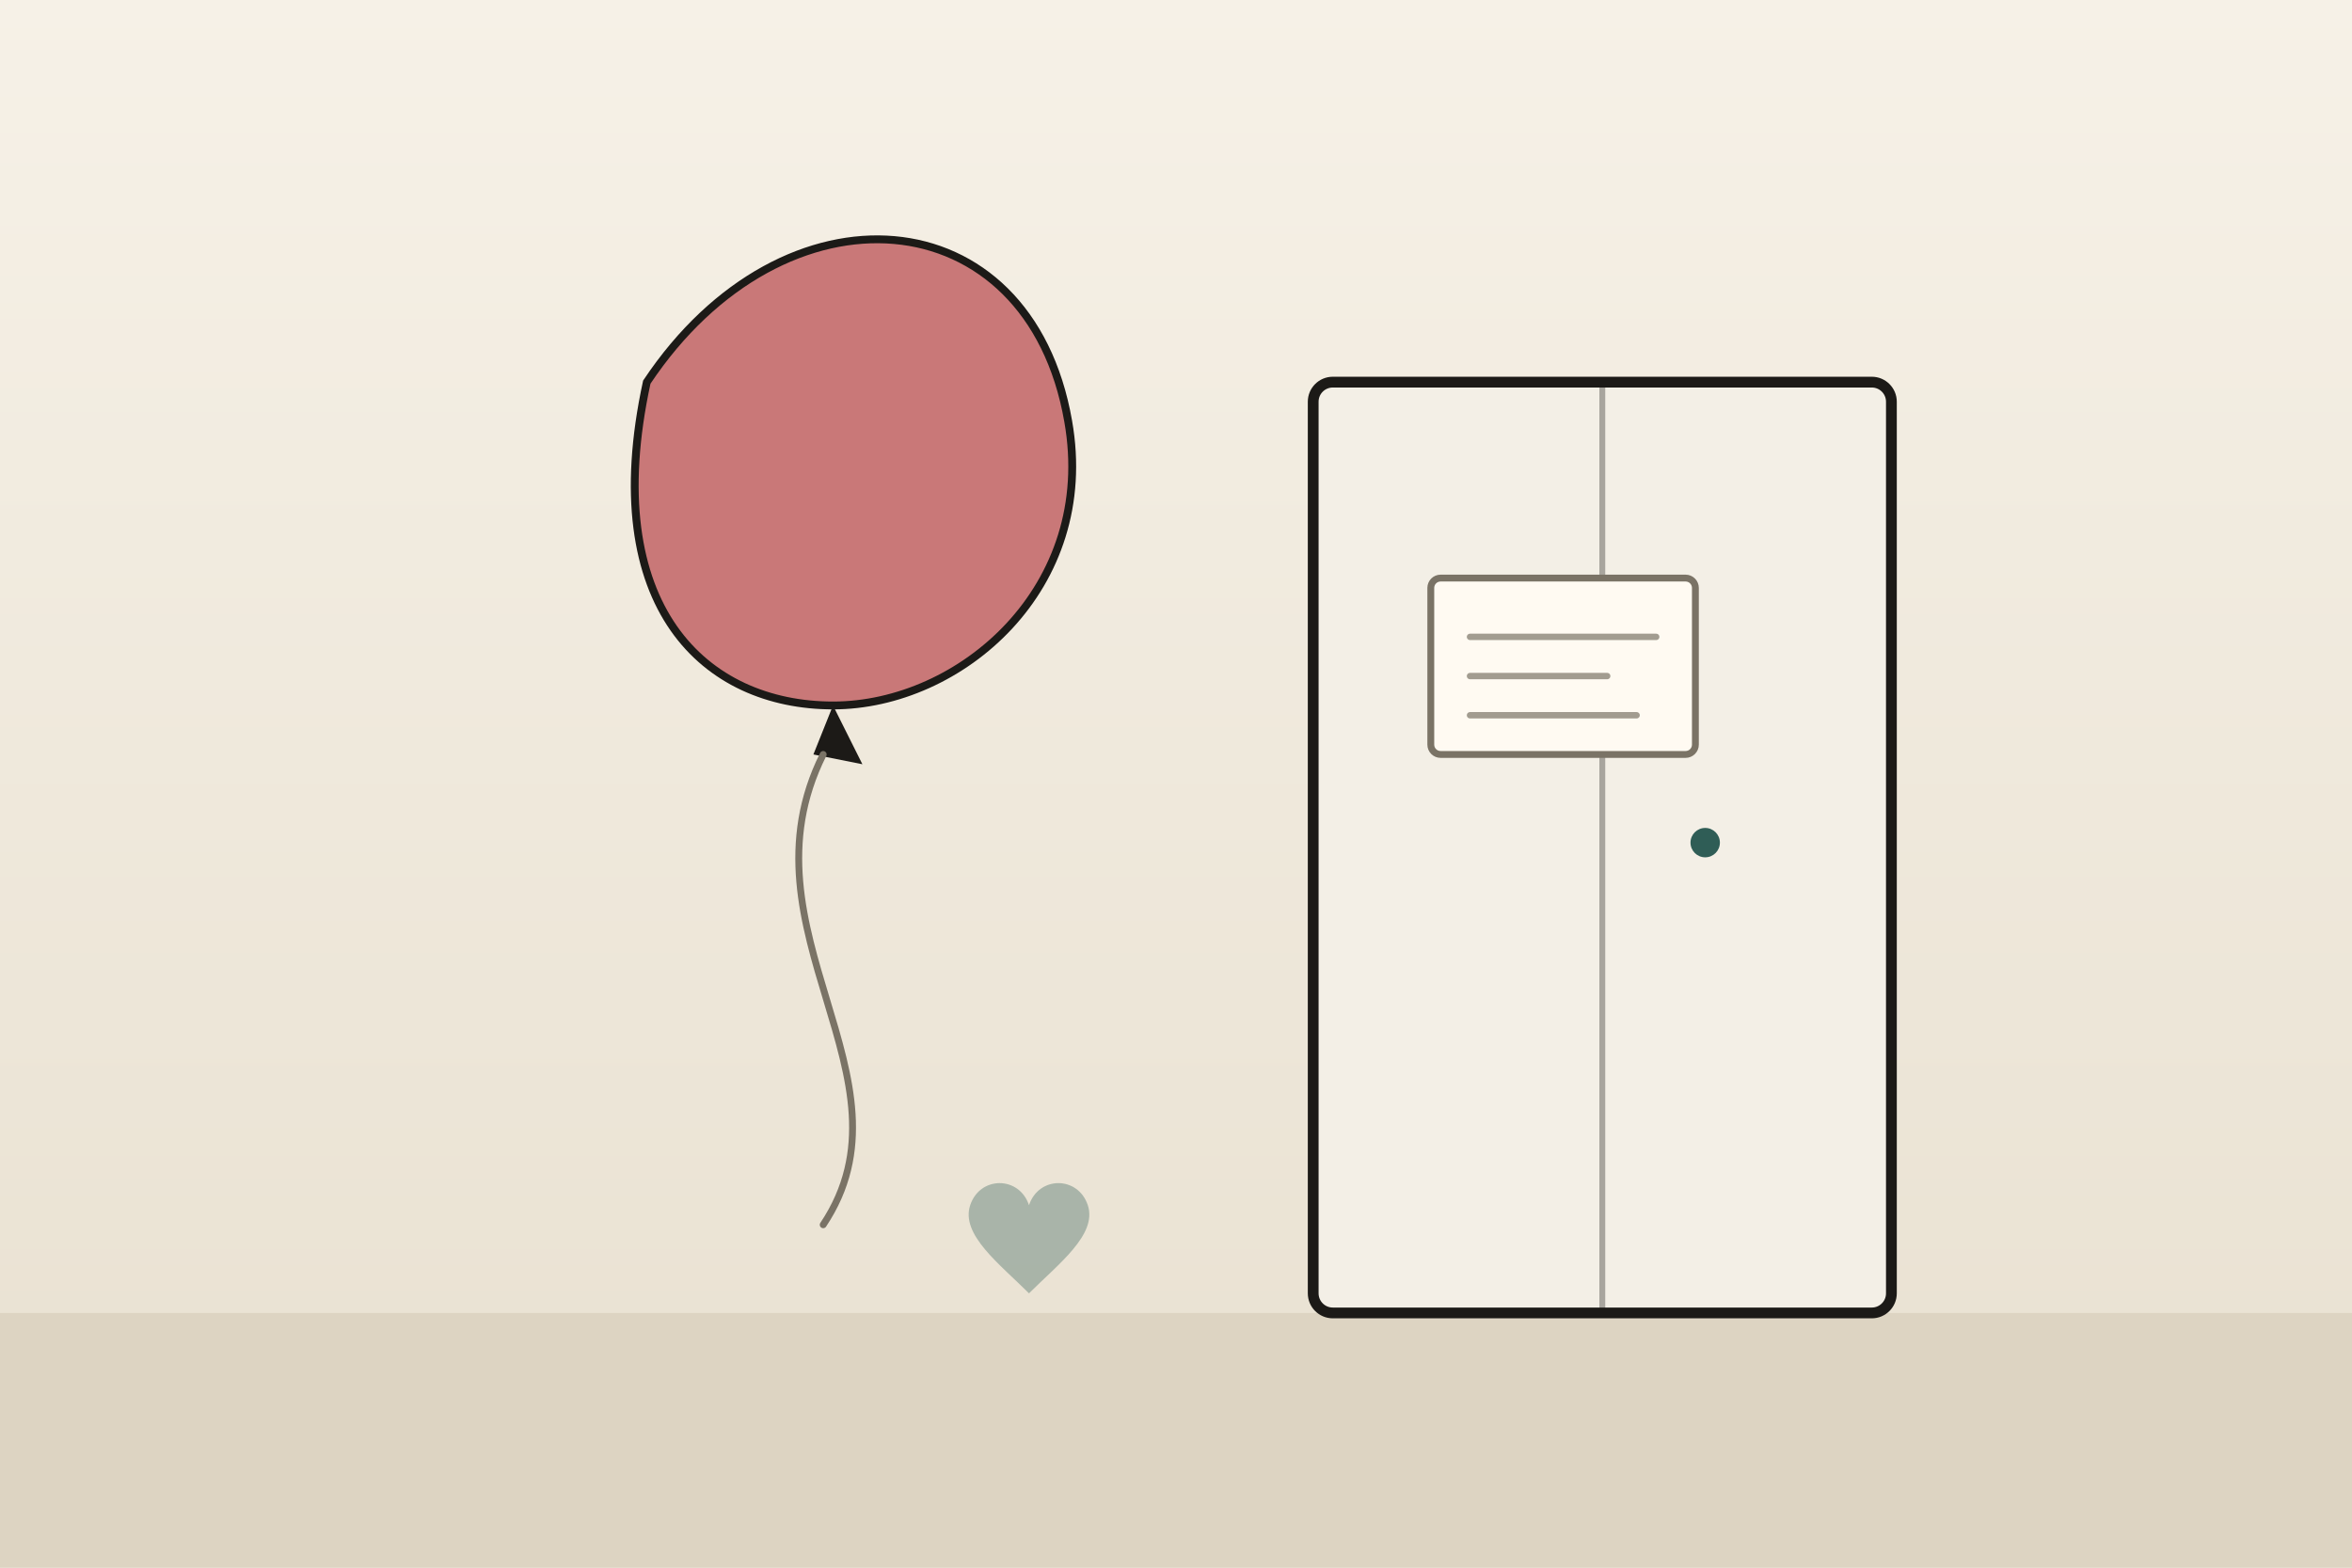
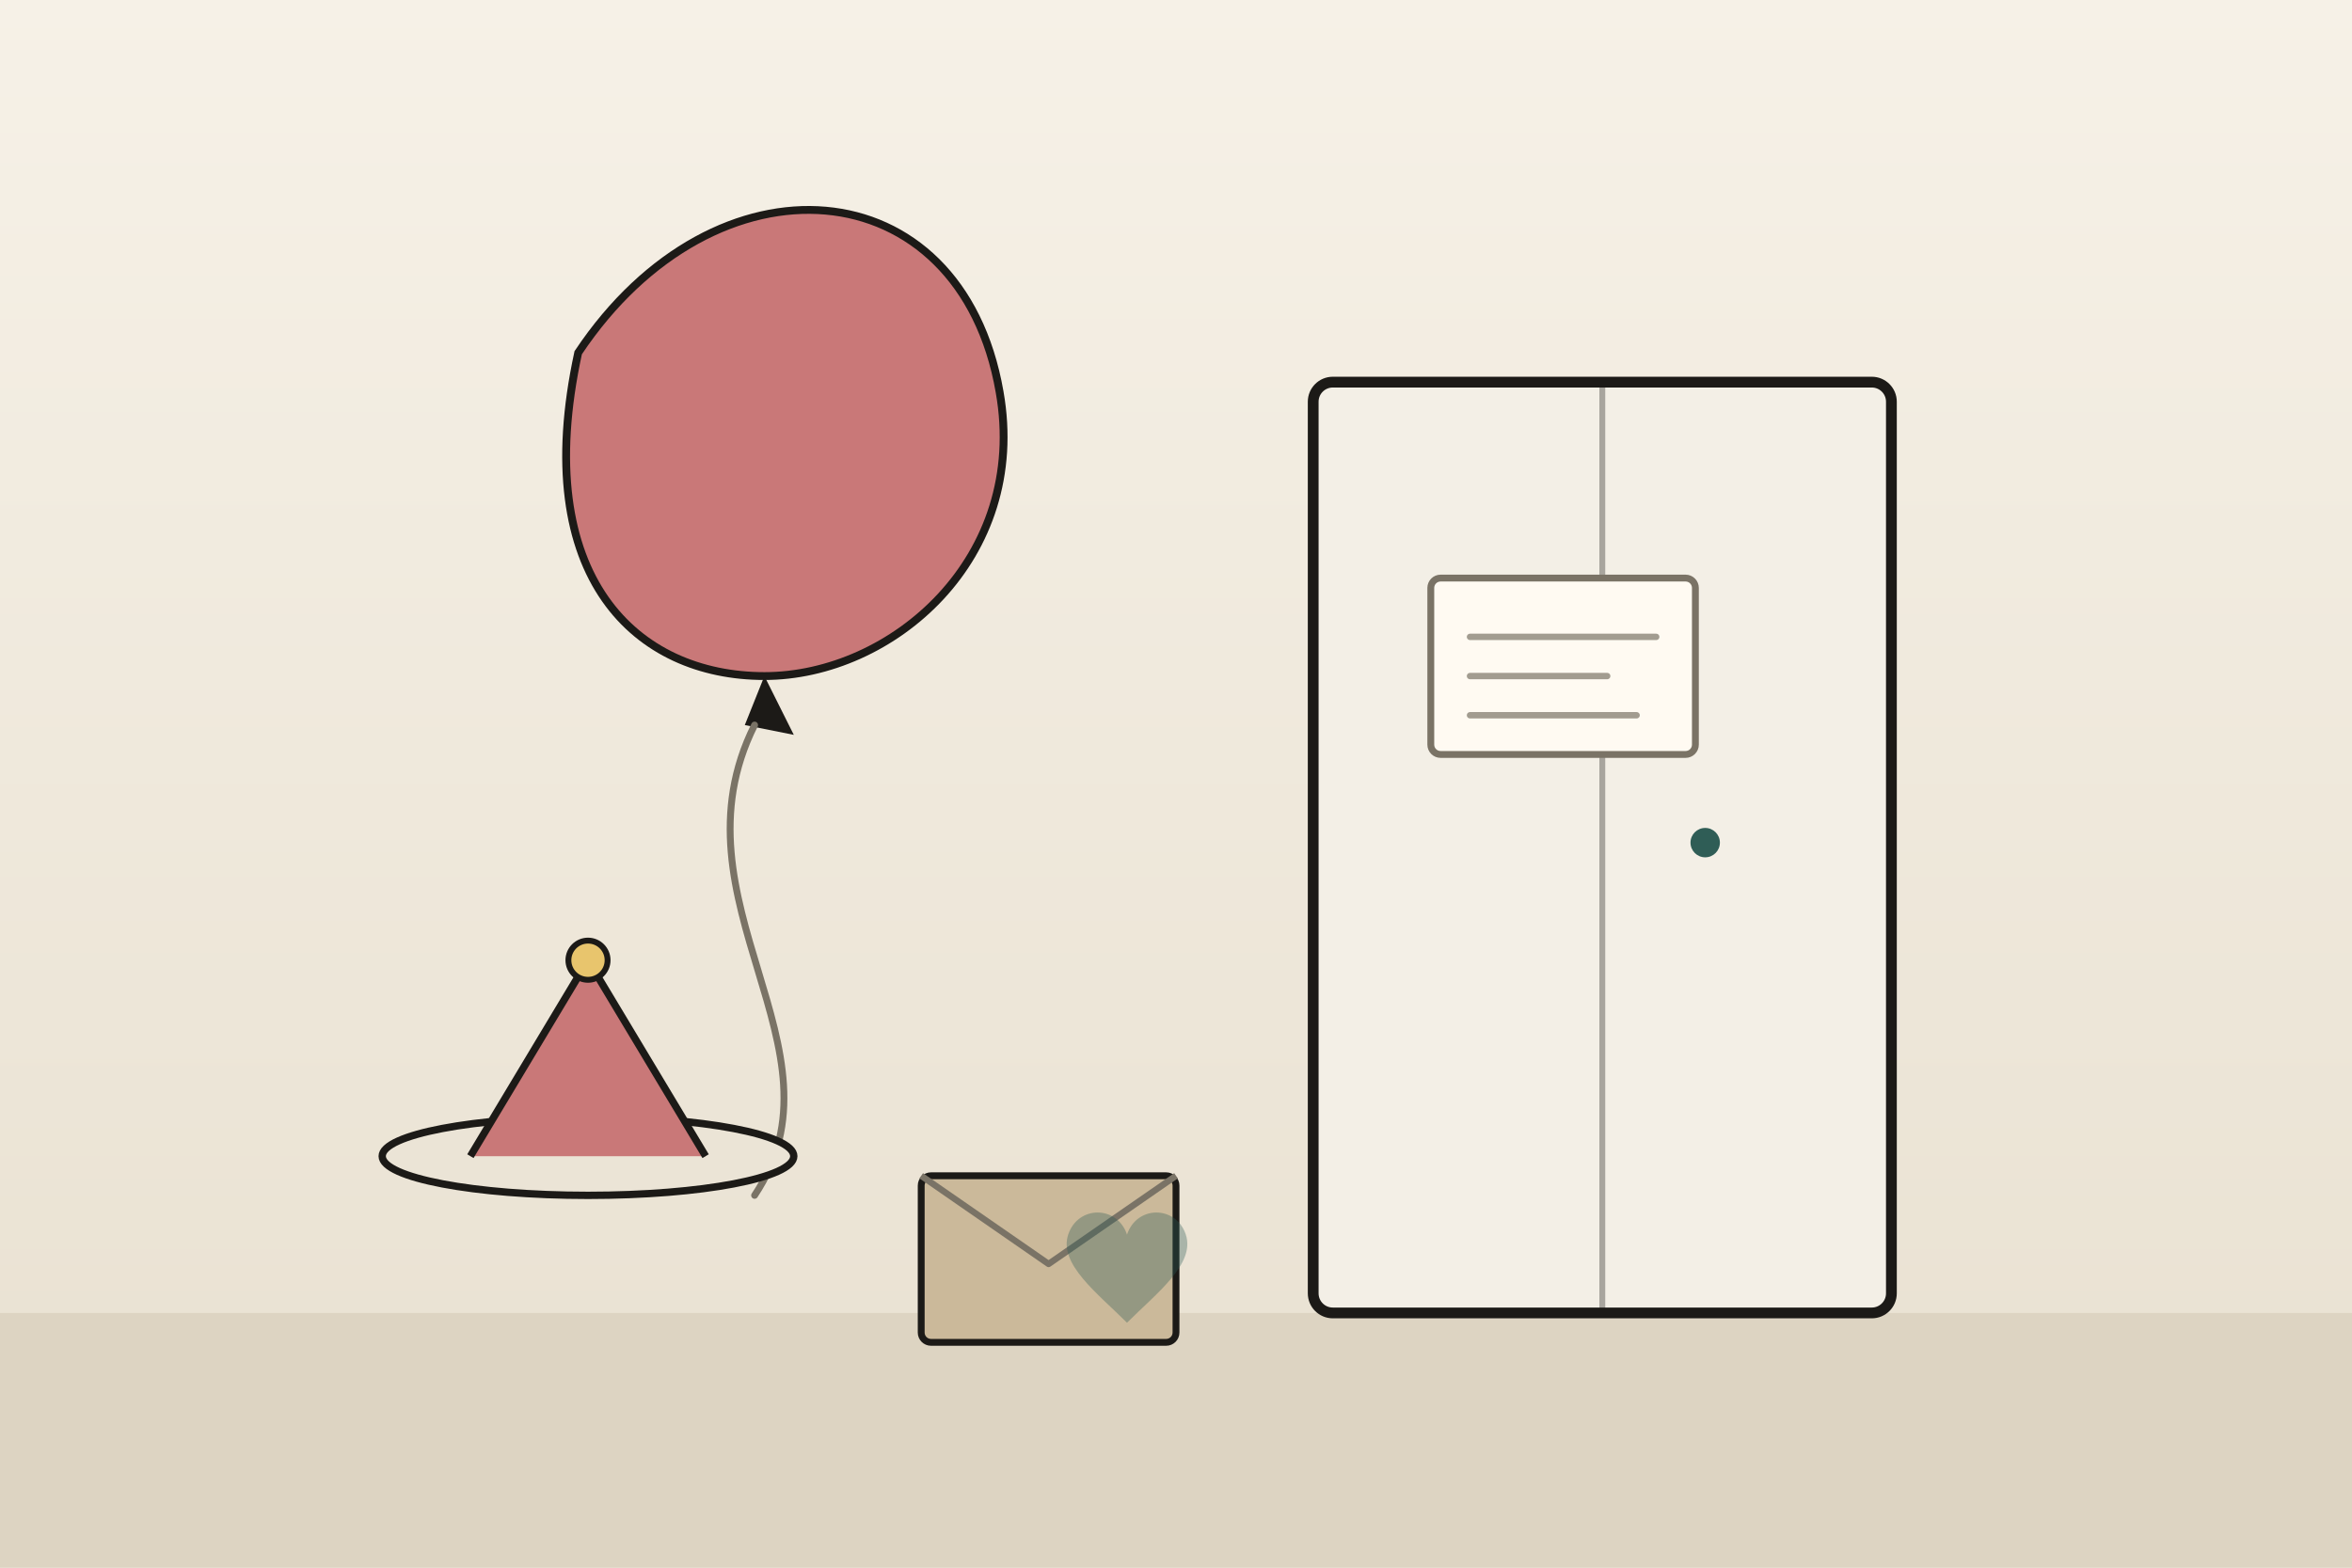
<svg xmlns="http://www.w3.org/2000/svg" viewBox="0 0 480 320" role="img" aria-labelledby="t1">
  <defs>
    <linearGradient id="sky1" x1="0" y1="0" x2="0" y2="1">
      <stop offset="0%" stop-color="#f6f1e7" />
      <stop offset="100%" stop-color="#e8e0d0" />
    </linearGradient>
  </defs>
  <rect width="480" height="320" fill="url(#sky1)" />
  <path d="M0 268 H480 V320 H0 Z" fill="#ddd4c2" />
  <rect x="268" y="78" width="118" height="190" rx="4" fill="#f3efe6" stroke="#1c1a17" stroke-width="2.2" />
  <line x1="327" y1="78" x2="327" y2="268" stroke="#1c1a17" stroke-width="1.2" opacity="0.35" />
  <circle cx="348" cy="172" r="3" fill="#2f5d56" />
  <rect x="292" y="118" width="54" height="36" rx="2" fill="#fffaf2" stroke="#7a7366" stroke-width="1.4" />
  <path d="M300 130 h38 M300 138 h28 M300 146 h34" stroke="#7a7366" stroke-width="1.3" stroke-linecap="round" opacity="0.7" />
  <g>
-     <path d="M132 78 c28-42 78-38 86 8 c6 34-22 58-48 58 s-48-20-38-66z" fill="#c97878" stroke="#1c1a17" stroke-width="1.6" />
-     <path d="M170 144 l-4 10 10 2 z" fill="#1c1a17" />
-     <path d="M168 154 C150 190 188 220 168 250" fill="none" stroke="#7a7366" stroke-width="1.4" stroke-linecap="round" />
+     <path d="M118 72 c28-42 78-38 86 8 c6 34-22 58-48 58 s-48-20-38-66z" fill="#c97878" stroke="#1c1a17" stroke-width="1.6" />
+     <path d="M156 138 l-4 10 10 2 z" fill="#1c1a17" />
+     <path d="M154 148 C136 184 174 214 154 244" fill="none" stroke="#7a7366" stroke-width="1.4" stroke-linecap="round" />
  </g>
-   <path d="M210 246 c2-6 10-6 12 0 c2 6-6 12-12 18 c-6-6-14-12-12-18 c2-6 10-6 12 0" fill="#2f5d56" opacity="0.35" />
+   <g transform="translate(78 188)">
+     <ellipse cx="42" cy="48" rx="42" ry="8" fill="#ebe4d6" stroke="#1c1a17" stroke-width="1.5" />
+     <path d="M18 48 L42 8 L66 48" fill="#c97878" stroke="#1c1a17" stroke-width="1.5" stroke-linejoin="round" />
+     <circle cx="42" cy="8" r="4" fill="#e8c56d" stroke="#1c1a17" stroke-width="1.2" />
+   </g>
+   <g transform="translate(188 232)">
+     <rect x="0" y="8" width="52" height="34" rx="2" fill="#cbb99a" stroke="#1c1a17" stroke-width="1.4" />
+     <path d="M0 8 L26 26 L52 8" fill="none" stroke="#7a7366" stroke-width="1.3" stroke-linejoin="round" />
+   </g>
+   <path d="M230 252 c2-6 10-6 12 0 c2 6-6 12-12 18 c-6-6-14-12-12-18 c2-6 10-6 12 0" fill="#2f5d56" opacity="0.35" />
</svg>
